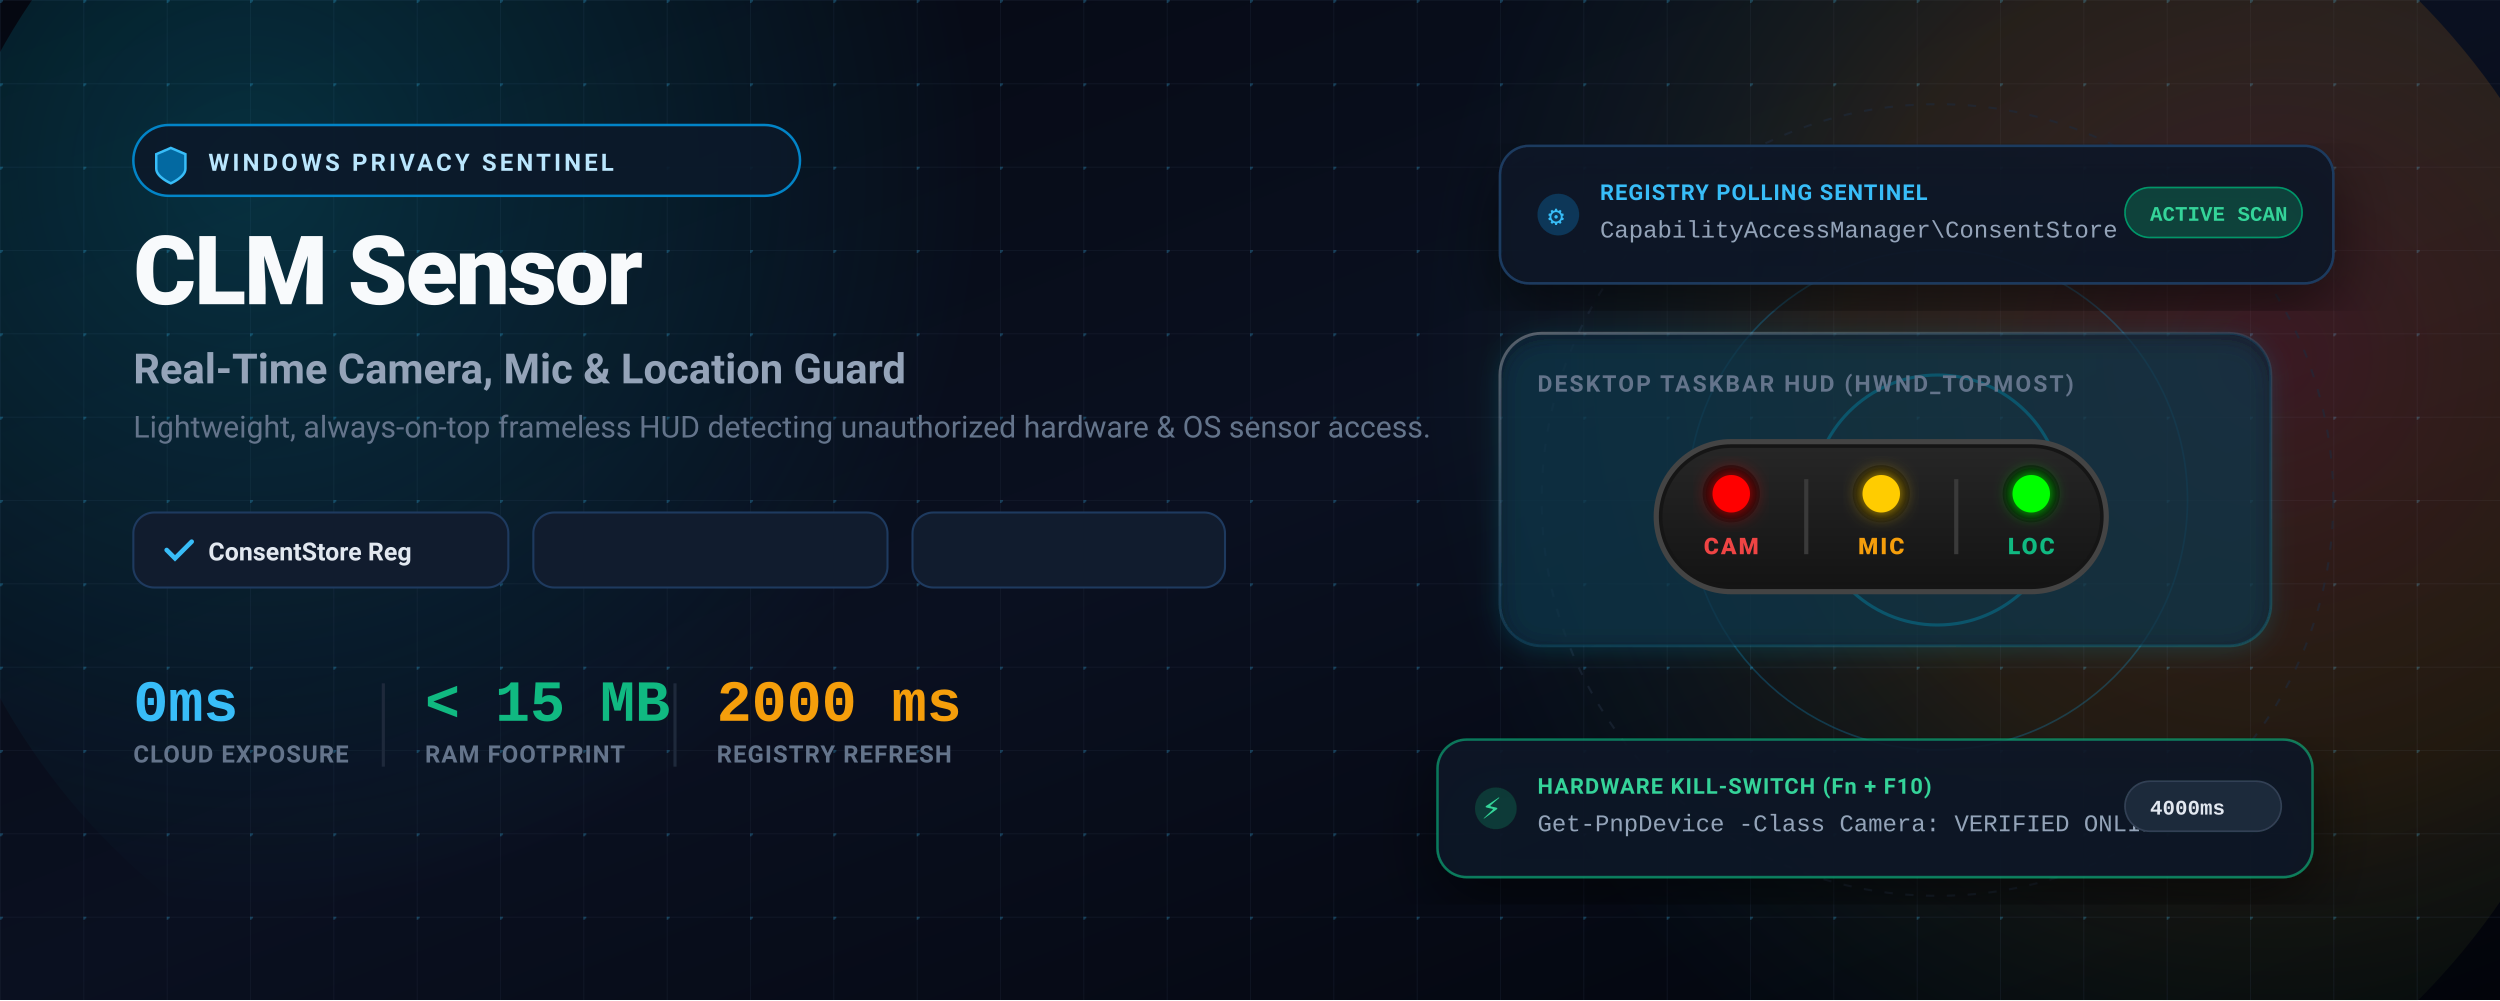
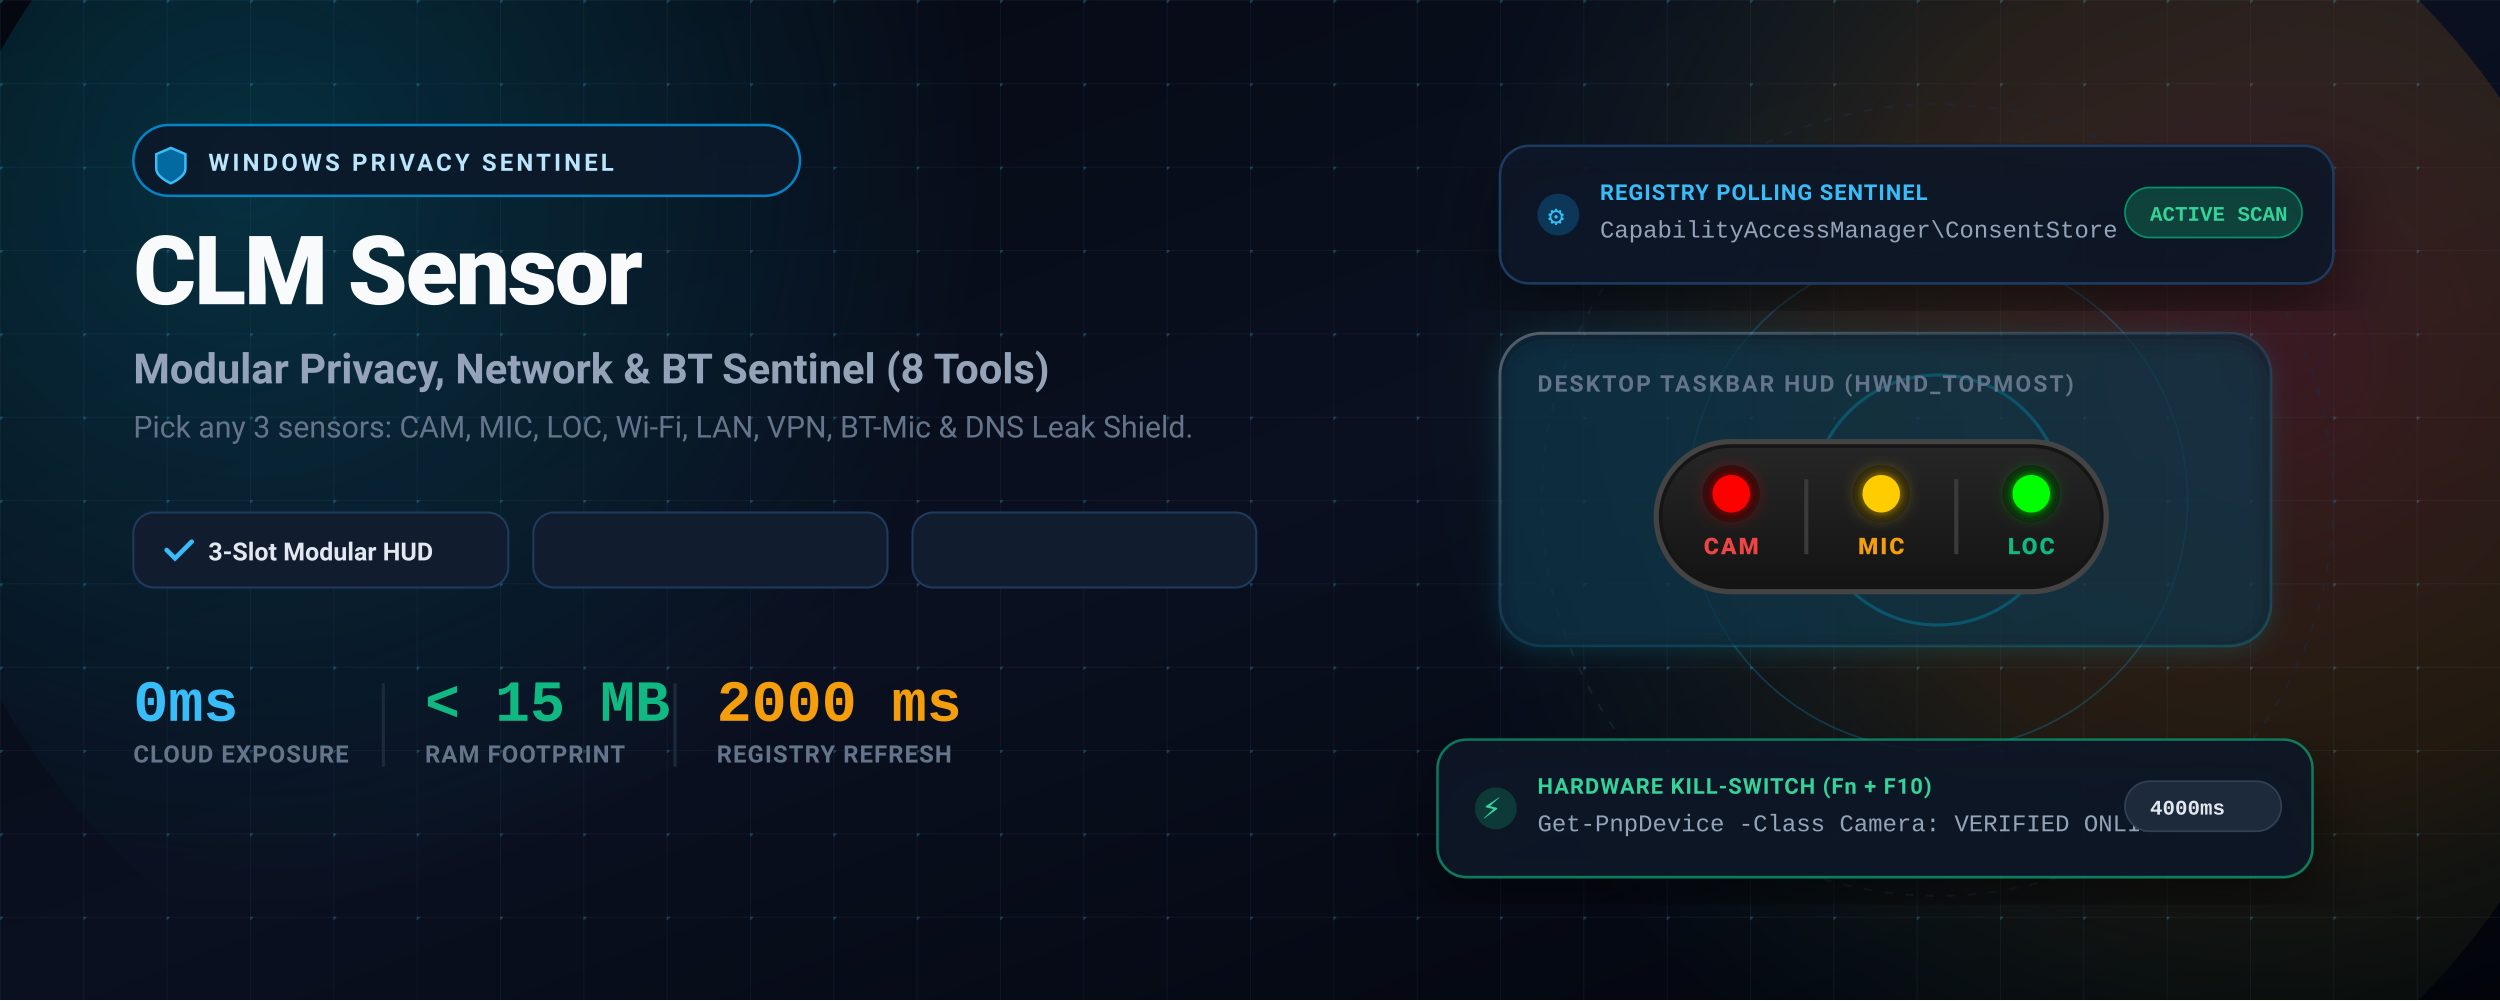
<svg xmlns="http://www.w3.org/2000/svg" viewBox="0 0 1200 480" width="100%" height="480">
  <defs>
    <linearGradient id="bgGrad" x1="0%" y1="0%" x2="100%" y2="100%">
      <stop offset="0%" stop-color="#050811" />
      <stop offset="50%" stop-color="#0a1020" />
      <stop offset="100%" stop-color="#02040a" />
    </linearGradient>
    <radialGradient id="cyanGlow" cx="25%" cy="35%" r="55%">
      <stop offset="0%" stop-color="#06b6d4" stop-opacity="0.22" />
      <stop offset="100%" stop-color="#06b6d4" stop-opacity="0" />
    </radialGradient>
    <radialGradient id="alertGlow" cx="75%" cy="40%" r="60%">
      <stop offset="0%" stop-color="#ef4444" stop-opacity="0.22" />
      <stop offset="50%" stop-color="#f59e0b" stop-opacity="0.12" />
      <stop offset="100%" stop-color="#10b981" stop-opacity="0" />
    </radialGradient>
    <linearGradient id="glassBorder" x1="0%" y1="0%" x2="100%" y2="100%">
      <stop offset="0%" stop-color="#ffffff" stop-opacity="0.3" />
      <stop offset="50%" stop-color="#38bdf8" stop-opacity="0.15" />
      <stop offset="100%" stop-color="#06b6d4" stop-opacity="0.25" />
    </linearGradient>
    <linearGradient id="pillGrad" x1="0%" y1="0%" x2="0%" y2="100%">
      <stop offset="0%" stop-color="#262626" />
      <stop offset="100%" stop-color="#141414" />
    </linearGradient>
    <filter id="pillShadow" x="-30%" y="-30%" width="160%" height="160%">
      <feDropShadow dx="0" dy="16" stdDeviation="20" flood-color="#000000" flood-opacity="0.75" />
      <feDropShadow dx="0" dy="2" stdDeviation="6" flood-color="#06b6d4" flood-opacity="0.25" />
    </filter>
    <filter id="cardShadow" x="-20%" y="-20%" width="140%" height="140%">
      <feDropShadow dx="0" dy="12" stdDeviation="16" flood-color="#000000" flood-opacity="0.6" />
    </filter>
    <filter id="redNeon" x="-50%" y="-50%" width="200%" height="200%">
      <feGaussianBlur stdDeviation="5" result="blur" />
      <feMerge>
        <feMergeNode in="blur" />
        <feMergeNode in="SourceGraphic" />
      </feMerge>
    </filter>
    <filter id="amberNeon" x="-50%" y="-50%" width="200%" height="200%">
      <feGaussianBlur stdDeviation="4.5" result="blur" />
      <feMerge>
        <feMergeNode in="blur" />
        <feMergeNode in="SourceGraphic" />
      </feMerge>
    </filter>
    <filter id="greenNeon" x="-50%" y="-50%" width="200%" height="200%">
      <feGaussianBlur stdDeviation="4" result="blur" />
      <feMerge>
        <feMergeNode in="blur" />
        <feMergeNode in="SourceGraphic" />
      </feMerge>
    </filter>
    <pattern id="radarGrid" width="40" height="40" patternUnits="userSpaceOnUse">
      <path d="M 40 0 L 0 0 0 40" fill="none" stroke="#1e293b" stroke-width="0.8" stroke-opacity="0.4" />
      <circle cx="0" cy="0" r="1.5" fill="#38bdf8" fill-opacity="0.25" />
    </pattern>
  </defs>
  <style>
    .font-sans { font-family: -apple-system, BlinkMacSystemFont, 'Segoe UI', Roboto, Helvetica, Arial, sans-serif; }
    .mono { font-family: 'SF Mono', Consolas, 'Liberation Mono', Menlo, monospace; }

    @keyframes redPulse {
      0%, 100% { opacity: 1; transform: scale(1); }
      50% { opacity: 0.35; transform: scale(0.88); }
    }
    @keyframes amberPulse {
      0%, 100% { opacity: 1; transform: scale(1); }
      50% { opacity: 0.45; transform: scale(0.9); }
    }
    @keyframes radarWave {
      0% { r: 50px; opacity: 0.8; }
      100% { r: 280px; opacity: 0; }
    }
    @keyframes floatPill {
      0%, 100% { transform: translateY(0px) rotate(0deg); }
      50% { transform: translateY(-8px) rotate(0.3deg); }
    }
    @keyframes floatCard1 {
      0%, 100% { transform: translateY(0px); }
      50% { transform: translateY(-7px) translateX(3px); }
    }
    @keyframes floatCard2 {
      0%, 100% { transform: translateY(0px); }
      50% { transform: translateY(7px) translateX(-3px); }
    }
    @keyframes scanSweep {
      0% { transform: rotate(0deg); }
      100% { transform: rotate(360deg); }
    }

    .anim-red-pulse { animation: redPulse 0.8s ease-in-out infinite; transform-origin: 35px 24px; }
    .anim-amber-pulse { animation: amberPulse 1.2s ease-in-out infinite; transform-origin: 105px 24px; }
    .anim-radar { animation: radarWave 4s cubic-bezier(0.1, 0.8, 0.3, 1) infinite; }
    .anim-pill-stage { animation: floatPill 6s ease-in-out infinite; }
    .anim-card-1 { animation: floatCard1 5.2s ease-in-out infinite; }
    .anim-card-2 { animation: floatCard2 6.5s ease-in-out infinite; }
  </style>
  <rect width="1200" height="480" fill="url(#bgGrad)" />
  <rect width="1200" height="480" fill="url(#radarGrid)" />
  <circle cx="280" cy="180" r="320" fill="url(#cyanGlow)" />
  <circle cx="920" cy="240" r="340" fill="url(#alertGlow)" />
  <g transform="translate(930, 240)">
    <circle cx="0" cy="0" r="190" fill="none" stroke="#1e293b" stroke-width="1" stroke-dasharray="4 6" opacity="0.6" />
    <circle cx="0" cy="0" r="120" fill="none" stroke="#0ea5e9" stroke-width="0.8" opacity="0.25" />
    <circle class="anim-radar" cx="0" cy="0" r="60" fill="none" stroke="#06b6d4" stroke-width="1.5" />
  </g>
  <g transform="translate(64, 60)">
    <g transform="translate(0, 0)">
      <rect width="320" height="34" rx="17" fill="#0c1929" fill-opacity="0.9" stroke="#0284c7" stroke-width="1.2" />
      <path d="M18 11 L25 14 L25 21 C25 25 18 28 18 28 C18 28 11 25 11 21 L11 14 Z" fill="#0369a1" stroke="#38bdf8" stroke-width="1.2" />
      <text x="36" y="22" class="font-sans" font-size="11.5" font-weight="700" fill="#bae6fd" letter-spacing="1.5">WINDOWS PRIVACY SENTINEL</text>
    </g>
    <text x="0" y="86" class="font-sans" font-size="46" font-weight="900" fill="#f8fafc" letter-spacing="-1">
      CLM Sensor
    </text>
    <text x="0" y="124" class="font-sans" font-size="20" font-weight="600" fill="#94a3b8">
-       Real-Time Camera, Mic &amp; Location Guard
+       Modular Privacy, Network &amp; BT Sentinel (8 Tools)
    </text>
    <text x="0" y="150" class="font-sans" font-size="14.5" font-weight="400" fill="#64748b">
-       Lightweight, always-on-top frameless HUD detecting unauthorized hardware &amp; OS sensor access.
+       Pick any 3 sensors: CAM, MIC, LOC, Wi-Fi, LAN, VPN, BT-Mic &amp; DNS Leak Shield.
    </text>
    <g transform="translate(0, 186)">
      <g transform="translate(0, 0)">
        <rect width="180" height="36" rx="10" fill="#111c2e" stroke="#1e3a5f" stroke-width="1" />
        <path d="M16 18l4 4 8-8" fill="none" stroke="#38bdf8" stroke-width="2.2" stroke-linecap="round" />
-         <text x="36" y="23" class="font-sans" font-size="12" font-weight="600" fill="#e2e8f0">ConsentStore Reg</text>
+         <text x="36" y="23" class="font-sans" font-size="12" font-weight="600" fill="#e2e8f0">3-Slot Modular HUD</text>
      </g>
      <g transform="translate(192, 0)">
        <rect width="170" height="36" rx="10" fill="#111c2e" stroke="#1e3a5f" stroke-width="1" />
        <circle cx="206" cy="18" r="4.5" fill="#f59e0b" />
-         <text x="220" y="23" class="font-sans" font-size="12" font-weight="600" fill="#e2e8f0">Fn Key Hardware</text>
+         <text x="220" y="23" class="font-sans" font-size="12" font-weight="600" fill="#e2e8f0">BT-Mic &amp; VPN Guard</text>
      </g>
      <g transform="translate(374, 0)">
-         <rect width="150" height="36" rx="10" fill="#111c2e" stroke="#1e3a5f" stroke-width="1" />
+         <rect width="165" height="36" rx="10" fill="#111c2e" stroke="#1e3a5f" stroke-width="1" />
        <circle cx="388" cy="18" r="4" fill="#10b981" />
-         <text x="400" y="23" class="font-sans" font-size="12" font-weight="600" fill="#e2e8f0">100% Offline</text>
+         <text x="400" y="23" class="font-sans" font-size="12" font-weight="600" fill="#e2e8f0">Adaptive Battery ⚡</text>
      </g>
    </g>
    <g transform="translate(0, 260)">
      <g>
        <text x="0" y="26" class="mono" font-size="28" font-weight="800" fill="#38bdf8">0ms</text>
        <text x="0" y="46" class="font-sans" font-size="11.5" font-weight="600" fill="#64748b" letter-spacing="0.5">CLOUD EXPOSURE</text>
      </g>
      <line x1="120" y1="8" x2="120" y2="48" stroke="#1e293b" stroke-width="1.5" />
      <g transform="translate(140, 0)">
        <text x="0" y="26" class="mono" font-size="28" font-weight="800" fill="#10b981">&lt; 15 MB</text>
        <text x="0" y="46" class="font-sans" font-size="11.5" font-weight="600" fill="#64748b" letter-spacing="0.5">RAM FOOTPRINT</text>
      </g>
      <line x1="260" y1="8" x2="260" y2="48" stroke="#1e293b" stroke-width="1.5" />
      <g transform="translate(280, 0)">
        <text x="0" y="26" class="mono" font-size="28" font-weight="800" fill="#f59e0b">2000 ms</text>
        <text x="0" y="46" class="font-sans" font-size="11.5" font-weight="600" fill="#64748b" letter-spacing="0.5">REGISTRY REFRESH</text>
      </g>
    </g>
  </g>
  <g transform="translate(680, 70)">
    <g class="anim-card-1" transform="translate(40, 0)" filter="url(#cardShadow)">
      <rect width="400" height="66" rx="14" fill="#0d1829" fill-opacity="0.9" stroke="#1e3a5f" stroke-width="1.2" />
      <circle cx="28" cy="33" r="10" fill="#0369a1" fill-opacity="0.4" />
      <text x="23" y="38" class="mono" font-size="13" fill="#38bdf8">⚙</text>
      <text x="48" y="26" class="font-sans" font-size="10.5" font-weight="700" fill="#38bdf8" letter-spacing="0.5">REGISTRY POLLING SENTINEL</text>
      <text x="48" y="44" class="mono" font-size="11.5" fill="#94a3b8">CapabilityAccessManager\ConsentStore</text>
      <rect x="300" y="20" width="85" height="24" rx="12" fill="#065f46" fill-opacity="0.6" stroke="#059669" stroke-width="0.8" />
      <text x="312" y="36" class="mono" font-size="10" font-weight="700" fill="#34d399">ACTIVE SCAN</text>
    </g>
    <g class="anim-pill-stage" transform="translate(70, 110)">
      <rect x="-30" y="-20" width="370" height="150" rx="20" fill="#0f172a" fill-opacity="0.7" stroke="url(#glassBorder)" stroke-width="1.4" filter="url(#pillShadow)" />
      <text x="-12" y="8" class="font-sans" font-size="11" font-weight="700" fill="#64748b" letter-spacing="1">DESKTOP TASKBAR HUD (HWND_TOPMOST)</text>
      <g transform="translate(45, 32)">
        <rect width="216" height="72" rx="36" fill="#151515" stroke="#444444" stroke-width="2.5" />
        <rect x="3" y="3" width="210" height="66" rx="33" fill="url(#pillGrad)" />
        <line x1="72" y1="18" x2="72" y2="54" stroke="#3a3a3a" stroke-width="2" />
        <line x1="144" y1="18" x2="144" y2="54" stroke="#3a3a3a" stroke-width="2" />
        <g>
          <circle cx="36" cy="25" r="13" fill="#0a0a0a" stroke="#111111" stroke-width="1.5" />
          <circle class="anim-red-pulse" cx="36" cy="25" r="9" fill="#ff0000" filter="url(#redNeon)" />
          <text x="36" y="54" class="font-sans" font-size="11" font-weight="800" fill="#ef4444" text-anchor="middle" letter-spacing="1">CAM</text>
        </g>
        <g>
          <circle cx="108" cy="25" r="13" fill="#0a0a0a" stroke="#111111" stroke-width="1.5" />
          <circle class="anim-amber-pulse" cx="108" cy="25" r="9" fill="#ffcc00" filter="url(#amberNeon)" />
          <text x="108" y="54" class="font-sans" font-size="11" font-weight="800" fill="#f59e0b" text-anchor="middle" letter-spacing="1">MIC</text>
        </g>
        <g>
          <circle cx="180" cy="25" r="13" fill="#0a0a0a" stroke="#111111" stroke-width="1.5" />
          <circle cx="180" cy="25" r="9" fill="#00ff00" filter="url(#greenNeon)" />
          <text x="180" y="54" class="font-sans" font-size="11" font-weight="800" fill="#10b981" text-anchor="middle" letter-spacing="1">LOC</text>
        </g>
      </g>
    </g>
    <g class="anim-card-2" transform="translate(10, 285)" filter="url(#cardShadow)">
      <rect width="420" height="66" rx="14" fill="#0c1929" fill-opacity="0.9" stroke="#10b981" stroke-width="1.2" stroke-opacity="0.6" />
      <circle cx="28" cy="33" r="10" fill="#065f46" fill-opacity="0.5" />
      <text x="21" y="38" class="font-sans" font-size="14" fill="#34d399">⚡</text>
      <text x="48" y="26" class="font-sans" font-size="10.5" font-weight="700" fill="#34d399" letter-spacing="0.5">HARDWARE KILL-SWITCH (Fn + F10)</text>
      <text x="48" y="44" class="mono" font-size="11.5" fill="#94a3b8">Get-PnpDevice -Class Camera: VERIFIED ONLINE</text>
      <rect x="330" y="20" width="75" height="24" rx="12" fill="#1e293b" stroke="#334155" stroke-width="0.8" />
      <text x="342" y="36" class="mono" font-size="10" font-weight="700" fill="#e2e8f0">4000ms</text>
    </g>
  </g>
</svg>
